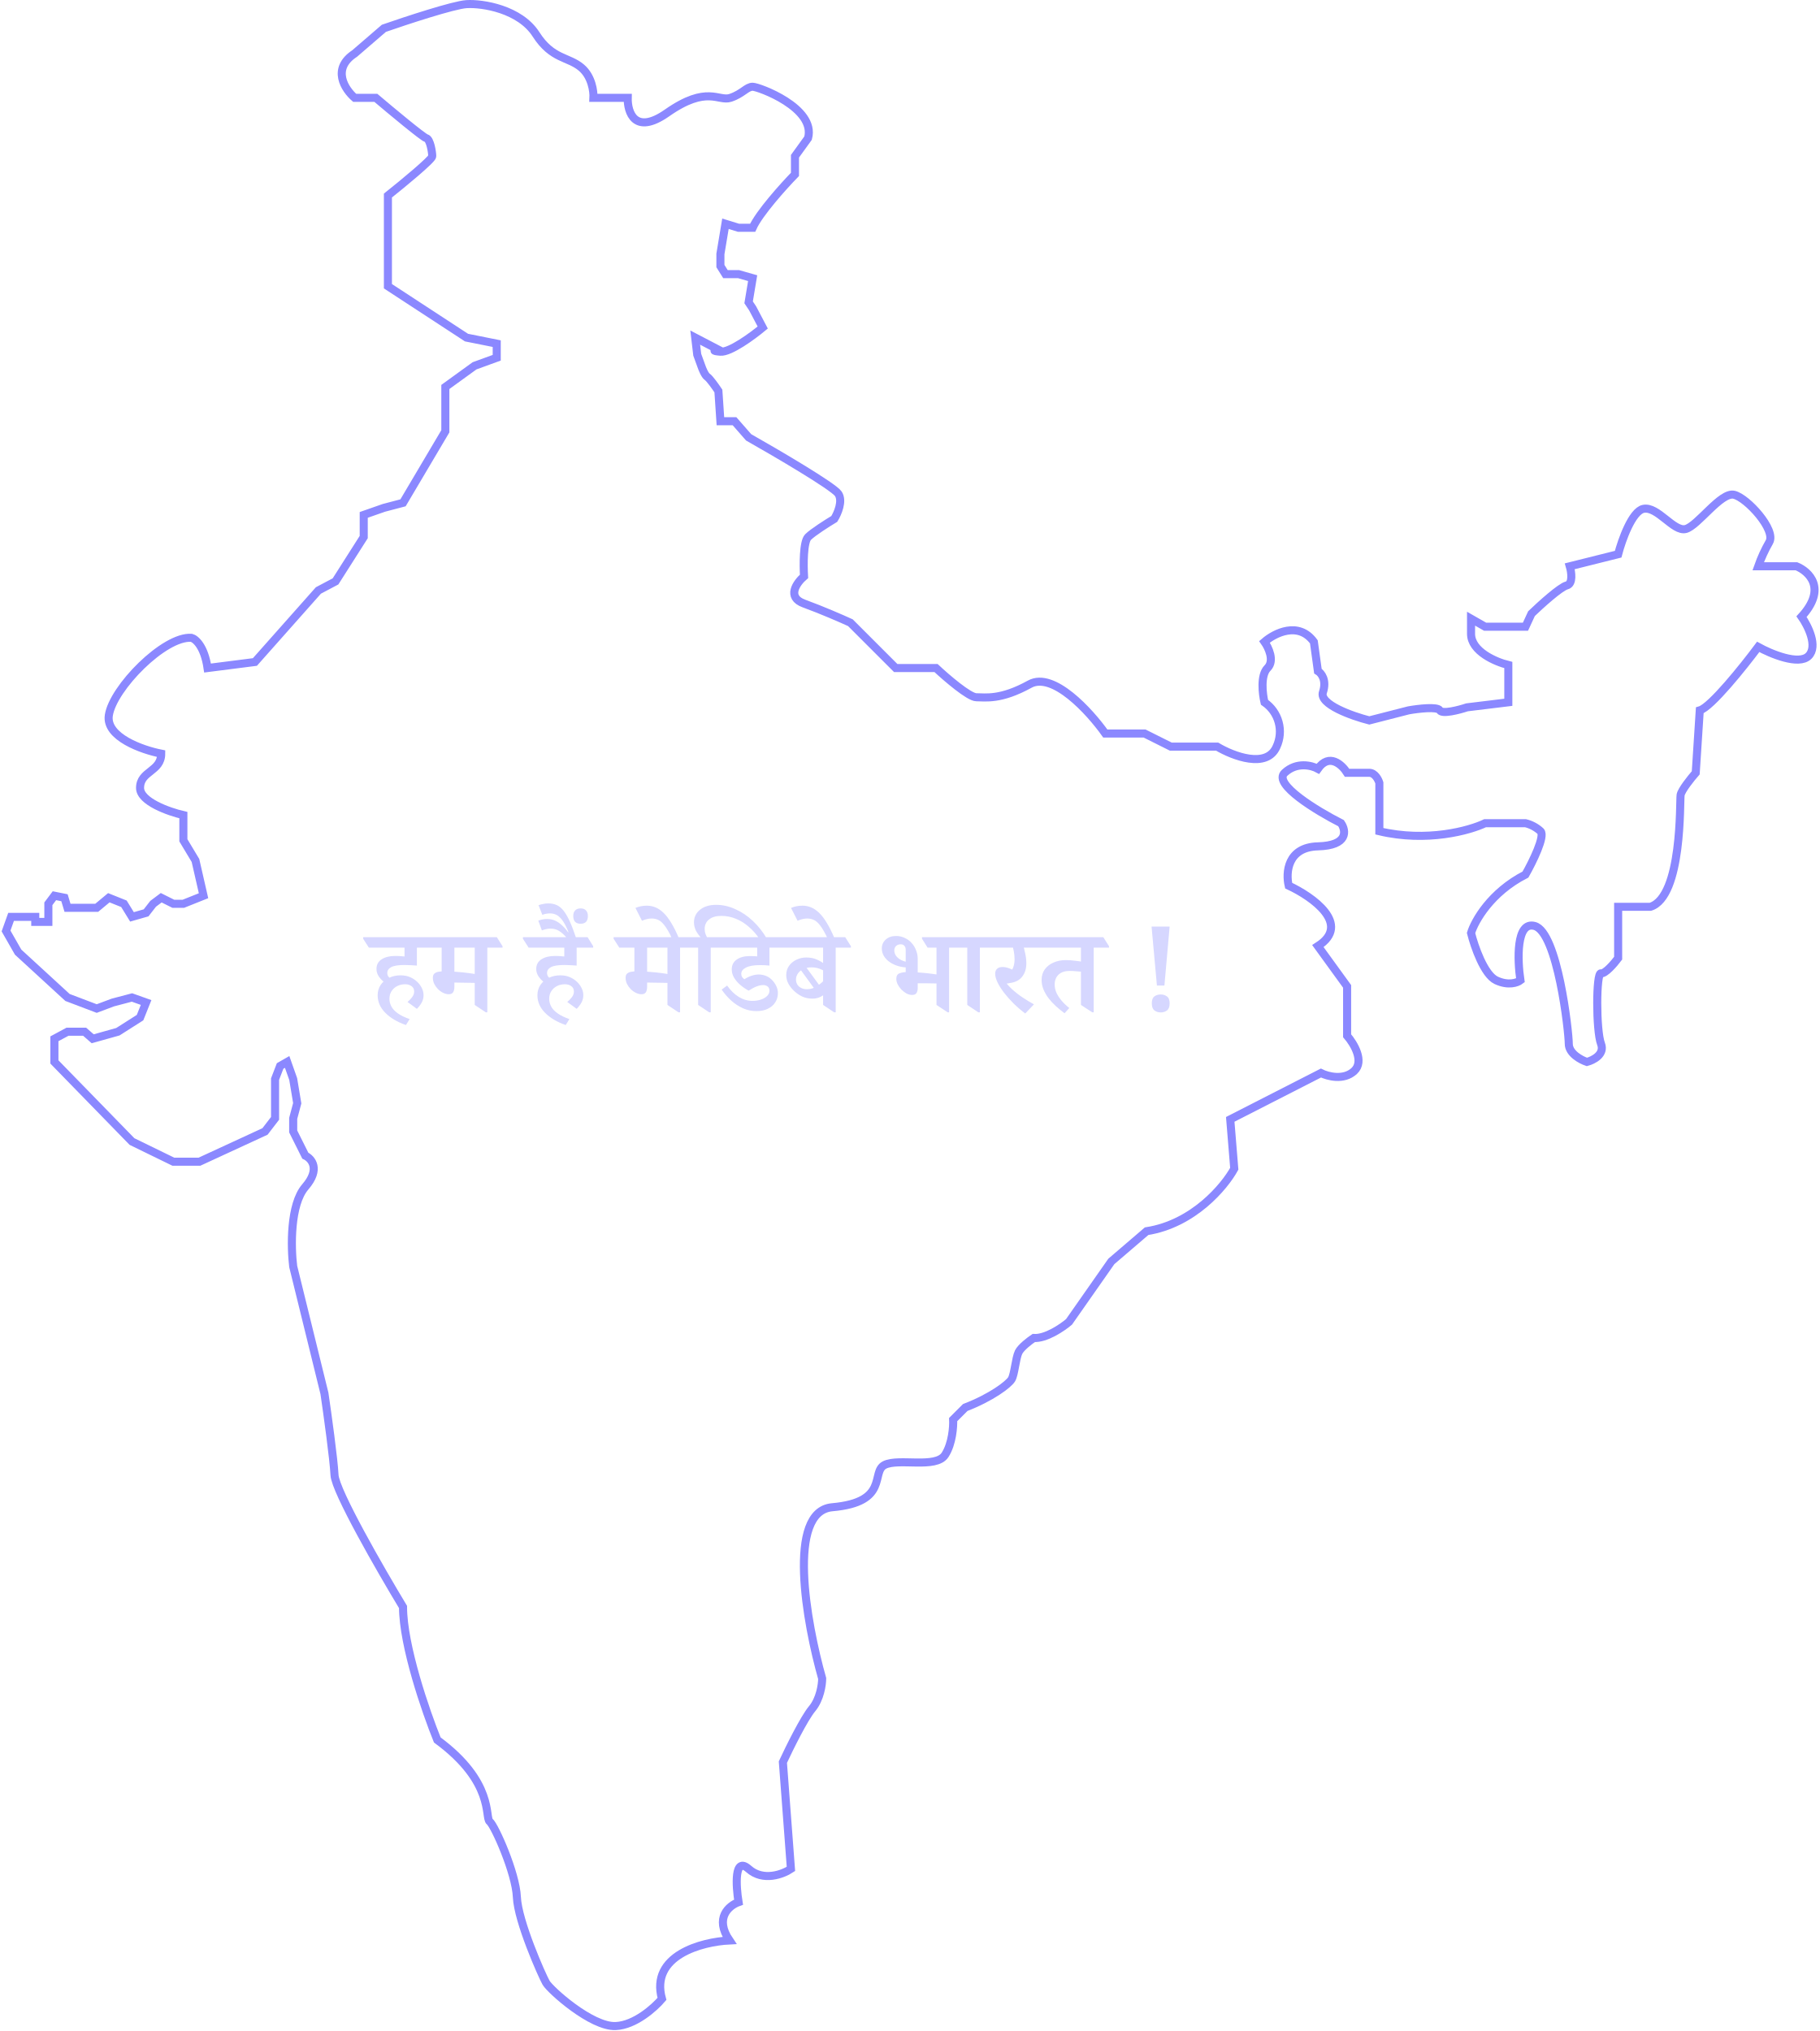
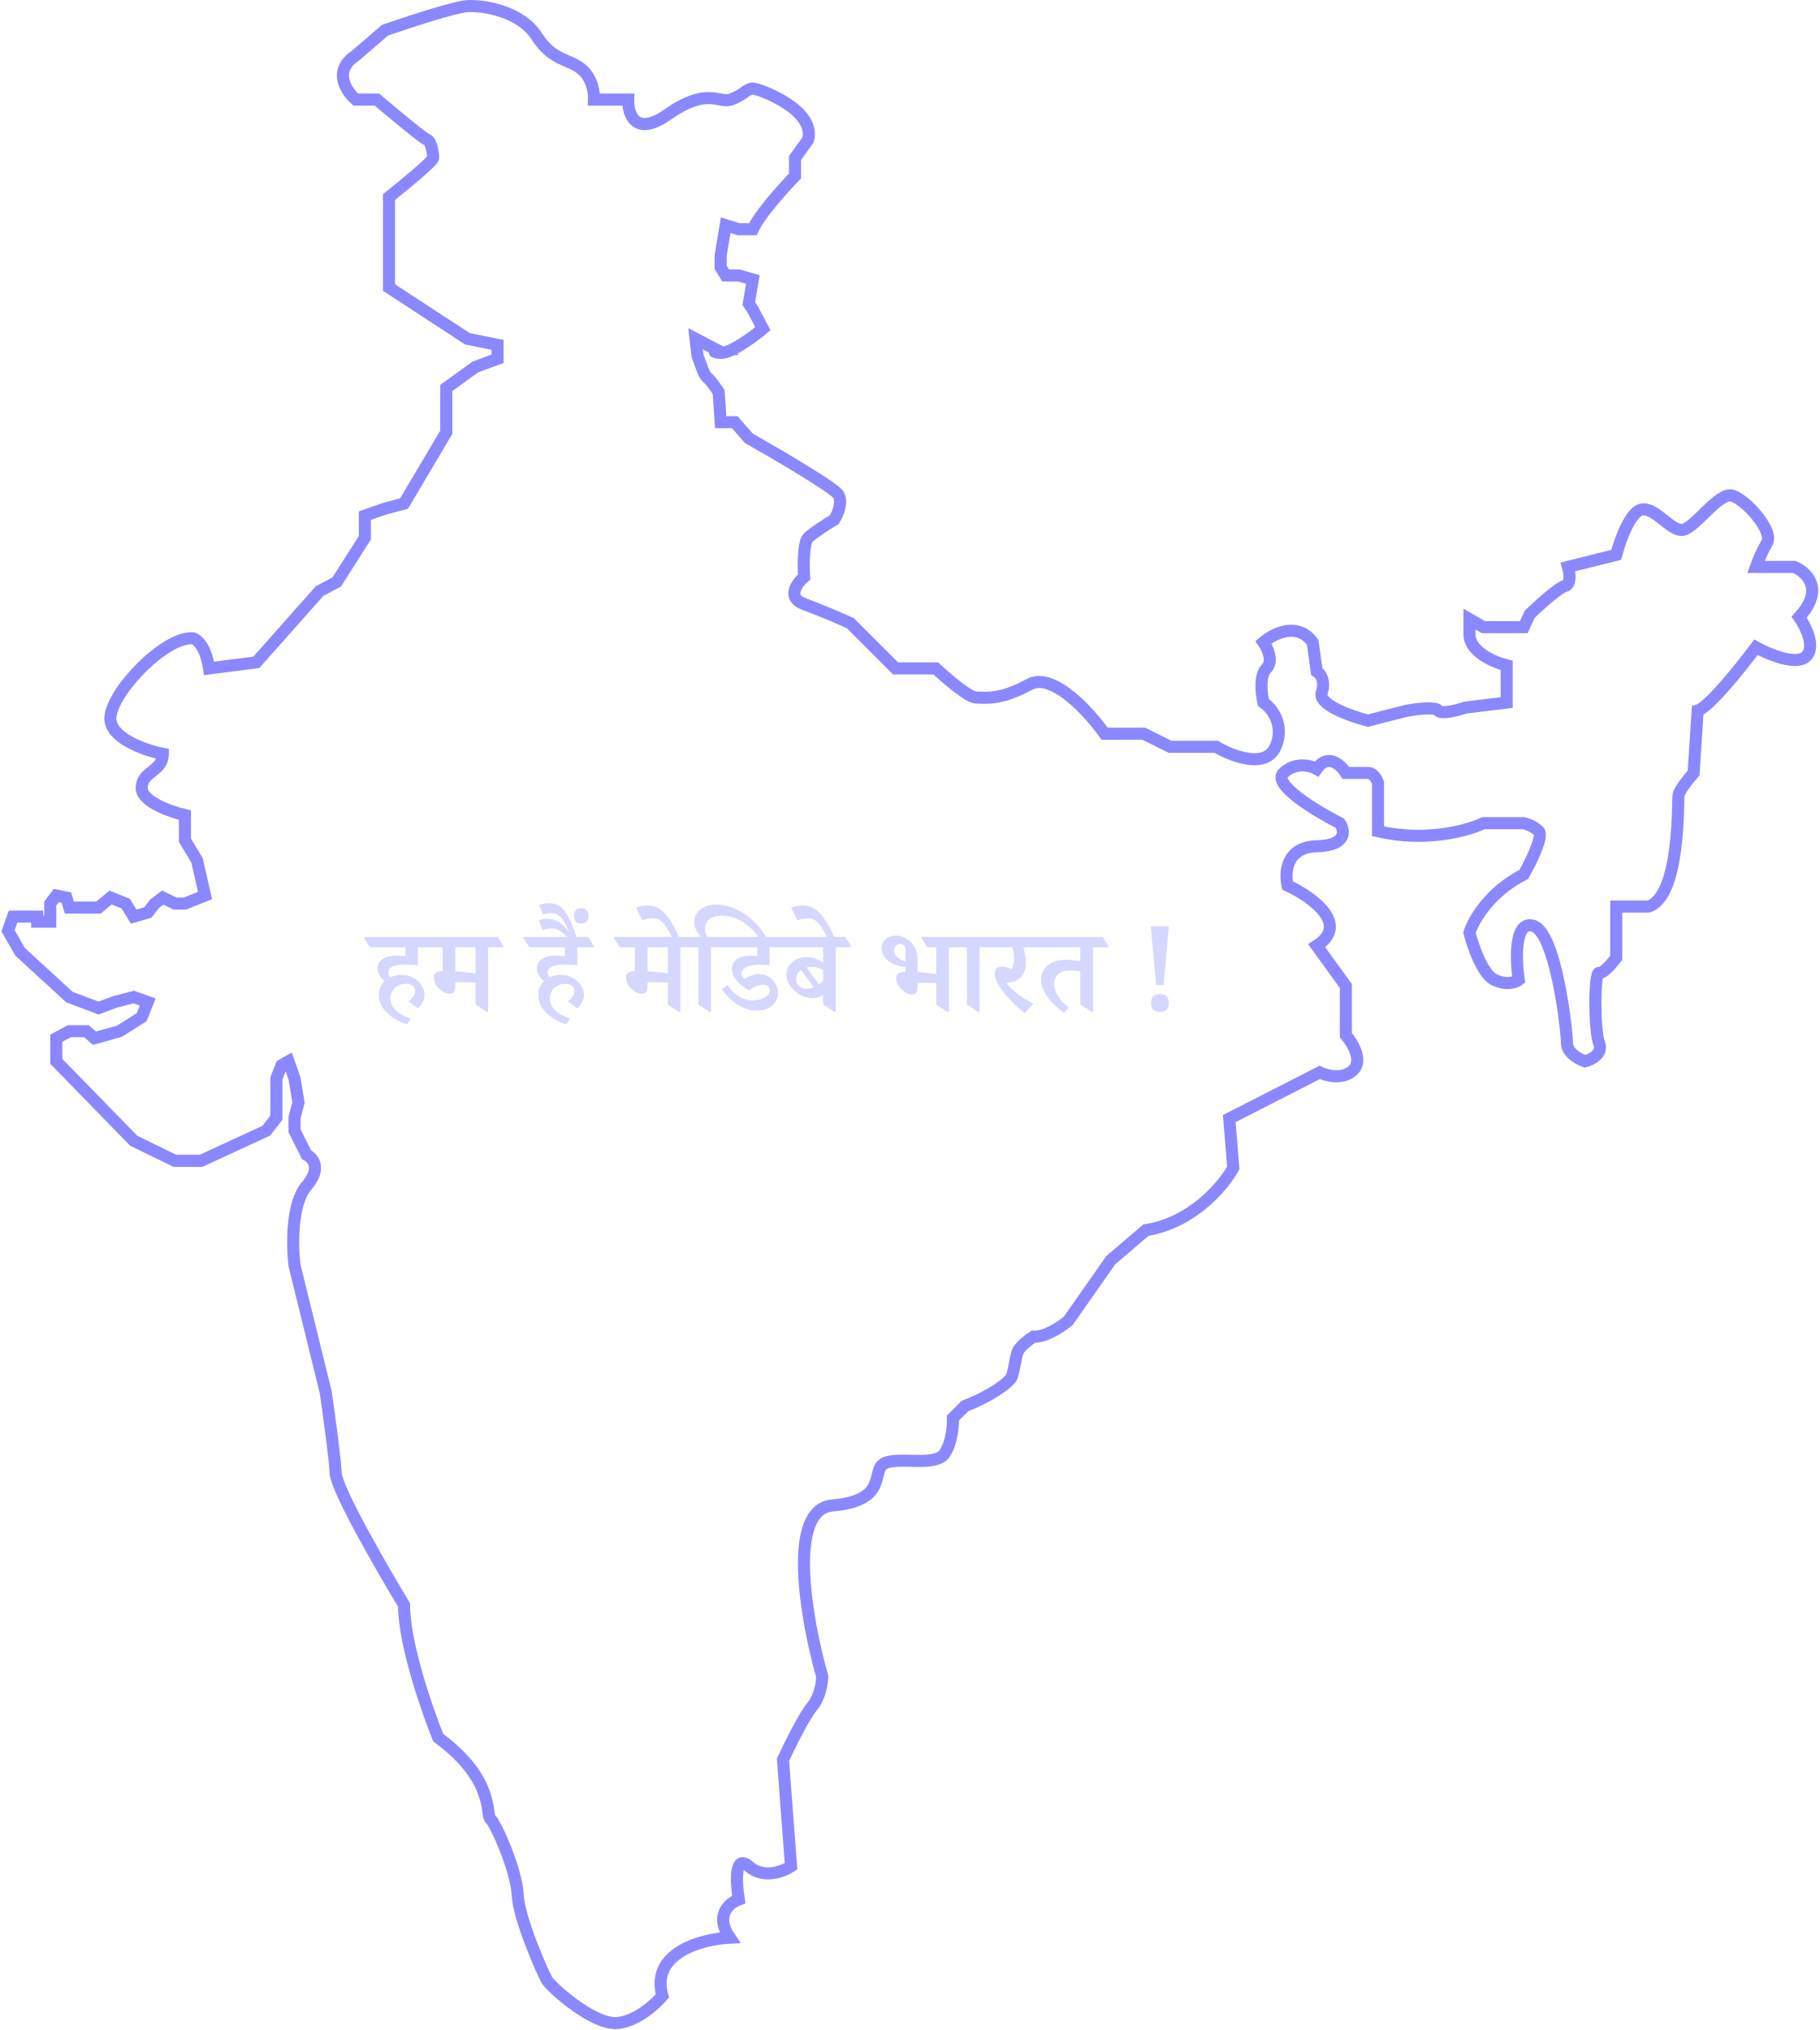
- <svg xmlns="http://www.w3.org/2000/svg" width="903" height="1008" viewBox="0 0 903 1008" fill="none">
-   <path d="M815.5 252.552C809.9 253.752 804.83 268.052 803 275.052L779 281.052C779.83 283.882 780.7 289.752 777.5 290.552C774.3 291.352 764.5 300.222 760 304.552L757 311.052H737L730 307.052V314.552C730 323.352 742.33 328.552 748.5 330.052V348.552L728 351.052C724 352.382 715.7 354.552 714.5 352.552C713.3 350.552 703.67 351.722 699 352.552L679.5 357.552C671 355.382 654.5 349.552 656.5 343.552C658.5 337.552 655.67 334.052 654 333.052L652 318.552C644.4 308.152 632.5 314.222 627.5 318.552C629.5 321.382 632.6 327.952 629 331.552C625.4 335.152 626.5 344.392 627.5 348.552C630.934 350.922 633.42 354.43 634.518 358.456C635.616 362.482 635.255 366.766 633.5 370.552C628.7 381.752 611.83 375.222 604 370.552H581L568 364.052H548.5C540.83 353.222 522.6 333.152 511 339.552C496.5 347.552 489 346.052 484.5 346.052C480.9 346.052 469.67 336.392 464.5 331.552H444.5L422 309.052C418 307.222 407.8 302.752 399 299.552C390.2 296.352 395.33 289.222 399 286.052C398.67 280.552 398.6 268.952 401 266.552C403.4 264.152 410.67 259.552 414 257.552C415.67 254.882 418.4 248.652 416 245.052C413.6 241.452 385.33 224.882 371.5 217.052L364.5 209.052H357.5L356.5 194.052C355.17 192.052 352.2 187.852 351 187.052C349.8 186.252 348.5 183.052 348 181.552L346 176.052L345 167.552L356.5 173.552C354.83 173.722 352.7 174.152 357.5 174.552C362.3 174.952 373.5 166.722 378.5 162.552L373.5 153.052L371.5 150.052L373.5 138.052L366.5 136.052H360L357.5 132.052V126.052L360 111.052L366.5 113.052H373.5C376.7 105.852 388.83 92.382 394.5 86.552V77.552L401 68.552C405 53.552 376.5 43.052 373.5 43.052C370.5 43.052 368.5 46.552 362.5 48.552C356.5 50.552 351 42.052 331 56.052C315 67.252 311.33 55.722 311.5 48.552H294.5C294.67 45.382 293.7 37.952 288.5 33.552C282 28.052 274 29.552 266 17.052C258 4.552 239.5 1.552 231.5 2.052C225.1 2.452 201.5 10.222 190.5 14.052L176 26.552C164.4 34.152 171.17 44.382 176 48.552H186.5C194.17 55.052 209.9 68.152 211.5 68.552C213.5 69.052 214.5 75.552 214.5 77.552C214.5 79.152 199.83 91.222 192.5 97.052V142.052L231.5 167.552L246.5 170.552V177.552L235.5 181.552L221 192.052V214.052L200 249.552L190.5 252.052L180.5 255.552V266.552L166.5 288.552L158 293.052L126.5 328.552L103 331.552C101.4 320.752 97 317.052 95 316.552C81.5 315.552 56 341.552 54 355.052C52.4 365.852 70.67 372.222 80 374.052C80 383.052 69.5 382.552 69.5 391.052C69.5 397.852 83.83 402.892 91 404.552V417.052L97 427.052L101 444.552L91 448.552H86L80 445.552L76 448.552L72.5 453.052L65.5 455.052L61.5 448.552L54 445.552L48 450.552H33.5L32 445.552L27 444.552L24 448.552V457.552H17.5V455.052H5.5L3 462.052L9 472.552L33.5 495.052L48 500.552L56 497.552L65.5 495.052L72.5 497.552L69.5 505.052L58.5 512.052L46 515.552L42 512.052H33.5L27 515.552V527.052L65.5 566.552L86 576.552H99L131.5 561.552L136.5 555.052V535.552L139 529.052L142.5 527.052L145.5 535.552L147.5 547.552L145.5 555.052V561.552L151.5 573.552C154.67 575.052 159.1 580.252 151.5 589.052C143.9 597.852 144.33 619.052 145.5 628.552L161 691.552C162.5 701.722 165.6 724.052 166 732.052C166.4 740.052 188.83 779.052 200 797.552C200 816.752 211.33 849.552 217 863.552C245.5 884.552 240.5 902.052 243 904.052C245.5 906.052 256 929.552 256.5 941.552C257 953.552 269 980.552 271 984.052C273 987.552 293.5 1006.05 305.5 1005.55C315.1 1005.15 324.83 996.392 328.5 992.052C322.5 970.452 348.33 963.722 362 963.052C354.4 951.852 361.83 945.722 366.5 944.052C365.17 935.892 364.3 921.152 371.5 927.552C378.7 933.952 388.5 930.222 392.5 927.552L388.5 874.552C391.67 867.722 399 852.852 403 848.052C407 843.252 408 836.052 408 833.052C400.17 805.552 390.2 750.052 413 748.052C441.5 745.552 432 730.552 439 727.052C446 723.552 464.5 729.052 469 722.052C472.6 716.452 473.17 708.052 473 704.552L479 698.552C492 693.552 500.5 687.052 502 684.552C503.5 682.052 504 674.052 505.5 671.052C506.7 668.652 511 665.392 513 664.052C519 664.452 527.17 658.892 530.5 656.052L551.5 626.052L569 611.052C592.2 607.452 607.67 588.892 612.5 580.052L610.5 555.552L655.5 532.552C658.83 534.222 666.8 536.352 672 531.552C677.2 526.752 671.83 517.892 668.5 514.052V489.552L654 469.552C670.8 458.752 651.33 445.052 639.5 439.552C638 433.222 638.8 420.452 654 420.052C669.2 419.652 668 412.222 665.5 408.552C653.67 402.552 631.5 389.152 637.5 383.552C643.5 377.952 651 379.892 654 381.552C659.6 373.552 666 379.552 668.5 383.552H679.5C682.3 383.552 684 386.892 684.5 388.552V412.552C708.1 418.152 729.33 412.222 737 408.552H757C759.796 409.234 762.376 410.609 764.5 412.552C766.9 414.952 760.5 427.892 757 434.052C739.8 442.852 731.83 457.052 730 463.052C731.67 469.722 736.5 483.752 742.5 486.552C748.5 489.352 753 487.722 754.5 486.552C753 476.552 752.3 457.152 761.5 459.552C773 462.552 778.5 512.052 778.5 518.052C778.5 522.852 784.5 526.052 787.5 527.052C790.67 526.222 796.5 523.252 794.5 518.052C792 511.552 792 482.552 794.5 483.052C796.5 483.452 801 478.222 803 475.552V450.052H819C835 445.052 833.5 397.552 834 394.552C834.4 392.152 839.17 386.222 841.5 383.552L843.5 352.552C849.1 350.952 865.17 330.892 872.5 321.052C878.83 324.552 892.7 330.352 897.5 325.552C902.3 320.752 897.17 310.552 894 306.052C906.8 292.052 897.67 283.552 891.5 281.052H872.5C873.966 276.893 875.807 272.877 878 269.052C881.5 263.052 867 247.052 860.5 245.552C854 244.052 842.5 261.052 836.5 262.552C830.5 264.052 822.5 251.052 815.5 252.552Z" stroke="#8B88FF" stroke-width="4" />
-   <path d="M201.453 508.726C197.126 507.231 193.704 505.206 191.187 502.649C188.67 500.092 187.411 497.182 187.411 493.917C187.411 492.029 187.903 490.338 188.886 488.843C189.909 487.348 191.266 486.188 192.957 485.362C194.688 484.497 196.615 484.064 198.739 484.064C200.548 484.064 202.122 484.359 203.459 484.949C204.836 485.539 206.016 486.306 206.999 487.25C207.943 488.115 208.71 489.138 209.3 490.318C209.89 491.459 210.185 492.658 210.185 493.917C210.185 495.215 209.89 496.415 209.3 497.516C208.71 498.617 207.904 499.679 206.881 500.702L202.22 497.28C203.046 496.611 203.793 495.844 204.462 494.979C205.17 494.074 205.524 493.111 205.524 492.088C205.524 490.947 205.091 490.062 204.226 489.433C203.361 488.804 202.299 488.489 201.04 488.489C199.624 488.489 198.326 488.784 197.146 489.374C195.966 489.964 195.022 490.81 194.314 491.911C193.606 492.973 193.252 494.251 193.252 495.746C193.252 497.044 193.586 498.322 194.255 499.581C194.924 500.8 195.986 501.921 197.441 502.944C198.936 504.006 200.883 504.95 203.282 505.776L201.453 508.726ZM191.364 488.017C190.066 487.073 188.984 486.011 188.119 484.831C187.254 483.612 186.821 482.314 186.821 480.937C186.821 478.813 187.686 477.2 189.417 476.099C191.148 474.998 193.37 474.447 196.084 474.447C197.185 474.447 198.188 474.486 199.093 474.565C199.998 474.604 200.922 474.683 201.866 474.801L200.745 475.804V468.606H206.881V479.226C206.134 479.147 205.209 479.088 204.108 479.049C203.007 478.97 201.905 478.931 200.804 478.931C197.697 478.931 195.474 479.285 194.137 479.993C192.839 480.701 192.19 481.665 192.19 482.884C192.19 483.513 192.347 484.084 192.662 484.595C193.016 485.067 193.468 485.48 194.019 485.834L191.364 488.017ZM183.045 470.317L180.213 465.892V465.125H212.309L215.082 469.609V470.317H183.045ZM222.714 493.445C221.77 493.445 220.826 493.209 219.882 492.737C218.938 492.265 218.072 491.636 217.286 490.849C216.538 490.062 215.929 489.197 215.457 488.253C215.024 487.27 214.808 486.286 214.808 485.303C214.808 484.359 215.044 483.671 215.516 483.238C216.027 482.766 216.715 482.451 217.581 482.294C218.485 482.137 219.528 482.058 220.708 482.058C222.674 482.058 224.7 482.156 226.785 482.353C228.869 482.51 230.797 482.707 232.567 482.943C234.337 483.179 235.694 483.395 236.638 483.592V487.84C235.969 487.801 235.045 487.781 233.865 487.781C232.685 487.742 231.426 487.722 230.089 487.722C228.751 487.683 227.512 487.663 226.372 487.663C226.096 487.663 225.801 487.663 225.487 487.663C225.172 487.663 224.916 487.663 224.72 487.663L225.487 486.66V489.728C225.487 490.908 225.27 491.832 224.838 492.501C224.405 493.13 223.697 493.445 222.714 493.445ZM219.174 484.3V468.311H225.487V484.3H219.174ZM241.063 502.413L235.576 498.755V468.252H241.83V502.413H241.063ZM211.681 470.317L208.849 465.892V465.125H246.55L249.382 469.609V470.317H211.681ZM280.734 508.726C276.407 507.231 272.985 505.206 270.468 502.649C267.951 500.092 266.692 497.182 266.692 493.917C266.692 492.029 267.184 490.338 268.167 488.843C269.19 487.348 270.547 486.188 272.238 485.362C273.969 484.497 275.896 484.064 278.02 484.064C279.829 484.064 281.403 484.359 282.74 484.949C284.117 485.539 285.297 486.306 286.28 487.25C287.224 488.115 287.991 489.138 288.581 490.318C289.171 491.459 289.466 492.658 289.466 493.917C289.466 495.215 289.171 496.415 288.581 497.516C287.991 498.617 287.185 499.679 286.162 500.702L281.501 497.28C282.327 496.611 283.074 495.844 283.743 494.979C284.451 494.074 284.805 493.111 284.805 492.088C284.805 490.947 284.372 490.062 283.507 489.433C282.642 488.804 281.58 488.489 280.321 488.489C278.905 488.489 277.607 488.784 276.427 489.374C275.247 489.964 274.303 490.81 273.595 491.911C272.887 492.973 272.533 494.251 272.533 495.746C272.533 497.044 272.867 498.322 273.536 499.581C274.205 500.8 275.267 501.921 276.722 502.944C278.217 504.006 280.164 504.95 282.563 505.776L280.734 508.726ZM270.645 488.017C269.347 487.073 268.265 486.011 267.4 484.831C266.535 483.612 266.102 482.314 266.102 480.937C266.102 478.813 266.967 477.2 268.698 476.099C270.429 474.998 272.651 474.447 275.365 474.447C276.466 474.447 277.469 474.486 278.374 474.565C279.279 474.604 280.203 474.683 281.147 474.801L280.026 475.804V468.606H286.162V479.226C285.415 479.147 284.49 479.088 283.389 479.049C282.288 478.97 281.186 478.931 280.085 478.931C276.978 478.931 274.755 479.285 273.418 479.993C272.12 480.701 271.471 481.665 271.471 482.884C271.471 483.513 271.628 484.084 271.943 484.595C272.297 485.067 272.749 485.48 273.3 485.834L270.645 488.017ZM262.326 470.317L259.494 465.892V465.125H291.59L294.363 469.609V470.317H262.326ZM281.467 465.715C280.129 464.102 278.831 462.903 277.573 462.116C276.314 461.29 274.859 460.877 273.207 460.877C272.499 460.877 271.791 460.956 271.083 461.113C270.335 461.27 269.608 461.487 268.9 461.762L267.13 456.924C267.759 456.688 268.428 456.491 269.136 456.334C269.844 456.177 270.63 456.098 271.496 456.098C272.951 456.098 274.288 456.373 275.508 456.924C276.688 457.475 277.809 458.242 278.871 459.225C279.933 460.169 280.936 461.31 281.88 462.647L282.116 462.588C281.25 460.464 280.385 458.733 279.52 457.396C278.615 456.019 277.651 454.997 276.629 454.328C275.567 453.659 274.347 453.325 272.971 453.325C272.302 453.325 271.653 453.384 271.024 453.502C270.394 453.62 269.765 453.797 269.136 454.033L267.248 449.254C267.877 449.018 268.605 448.821 269.431 448.664C270.257 448.467 271.122 448.369 272.027 448.369C273.6 448.369 275.016 448.644 276.275 449.195C277.494 449.746 278.635 450.69 279.697 452.027C280.719 453.325 281.742 455.095 282.765 457.337C283.787 459.579 284.849 462.372 285.951 465.715H281.467ZM288.134 458.458C285.695 458.458 284.476 457.18 284.476 454.623C284.476 453.404 284.79 452.479 285.42 451.85C286.049 451.181 286.954 450.847 288.134 450.847C289.314 450.847 290.199 451.181 290.789 451.85C291.418 452.479 291.733 453.404 291.733 454.623C291.733 457.18 290.533 458.458 288.134 458.458ZM318.358 493.445C317.414 493.445 316.47 493.209 315.526 492.737C314.582 492.265 313.717 491.636 312.93 490.849C312.183 490.062 311.573 489.197 311.101 488.253C310.668 487.27 310.452 486.286 310.452 485.303C310.452 484.359 310.688 483.671 311.16 483.238C311.671 482.766 312.36 482.451 313.225 482.294C314.13 482.137 315.172 482.058 316.352 482.058C318.319 482.058 320.344 482.156 322.429 482.353C324.514 482.51 326.441 482.707 328.211 482.943C329.981 483.179 331.338 483.395 332.282 483.592V487.84C331.613 487.801 330.689 487.781 329.509 487.781C328.329 487.742 327.07 487.722 325.733 487.722C324.396 487.683 323.157 487.663 322.016 487.663C321.741 487.663 321.446 487.663 321.131 487.663C320.816 487.663 320.561 487.663 320.364 487.663L321.131 486.66V489.728C321.131 490.908 320.915 491.832 320.482 492.501C320.049 493.13 319.341 493.445 318.358 493.445ZM314.818 484.3V468.311H321.131V484.3H314.818ZM336.707 502.413L331.22 498.755V468.252H337.474V502.413H336.707ZM307.325 470.317L304.493 465.892V465.125H342.194L345.026 469.609V470.317H307.325ZM333.454 465.715C332.785 464.26 332.136 463.001 331.507 461.939C330.877 460.838 330.248 459.894 329.619 459.107C328.714 457.927 327.77 457.101 326.787 456.629C325.803 456.118 324.643 455.862 323.306 455.862C322.598 455.862 321.831 455.96 321.005 456.157C320.139 456.354 319.333 456.629 318.586 456.983L315.341 450.611C316.167 450.257 317.052 449.982 317.996 449.785C318.9 449.588 319.903 449.49 321.005 449.49C322.539 449.49 323.994 449.785 325.371 450.375C326.708 450.926 328.026 451.83 329.324 453.089C330.582 454.308 331.841 455.96 333.1 458.045C334.358 460.09 335.637 462.647 336.935 465.715H333.454ZM376.948 466.069C375.336 463.67 373.526 461.624 371.52 459.933C369.554 458.202 367.43 456.885 365.148 455.98C362.867 455.036 360.468 454.564 357.95 454.564C355.354 454.564 353.329 455.154 351.873 456.334C350.418 457.475 349.69 459.068 349.69 461.113C349.69 461.939 349.828 462.745 350.103 463.532C350.379 464.279 350.733 464.987 351.165 465.656H348.156C347.094 464.594 346.19 463.394 345.442 462.057C344.734 460.68 344.38 459.264 344.38 457.809C344.38 455.252 345.364 453.168 347.33 451.555C349.336 449.903 352.031 449.077 355.413 449.077C358.599 449.077 361.746 449.785 364.853 451.201C368 452.578 370.93 454.544 373.644 457.101C376.358 459.658 378.699 462.647 380.665 466.069H376.948ZM351.932 502.413L346.445 498.755V468.488H352.699V502.413H351.932ZM341.607 470.317L338.775 465.833V465.125H357.419L360.251 469.668V470.317H341.607ZM375.403 501.823C373.043 501.823 370.801 501.351 368.677 500.407C366.593 499.463 364.646 498.185 362.836 496.572C361.066 494.959 359.493 493.15 358.116 491.144L360.83 489.138C362.482 491.498 364.39 493.366 366.553 494.743C368.756 496.08 371.018 496.749 373.338 496.749C374.912 496.749 376.328 496.533 377.586 496.1C378.884 495.667 379.907 495.077 380.654 494.33C381.441 493.543 381.834 492.658 381.834 491.675C381.834 490.77 381.539 490.082 380.949 489.61C380.359 489.138 379.612 488.902 378.707 488.902C377.763 488.902 376.701 489.118 375.521 489.551C374.381 489.984 373.043 490.692 371.509 491.675C370.015 490.849 368.618 489.885 367.32 488.784C366.062 487.683 365.039 486.483 364.252 485.185C363.505 483.887 363.131 482.53 363.131 481.114C363.131 479.029 363.938 477.417 365.55 476.276C367.163 475.096 369.366 474.506 372.158 474.506C372.984 474.506 373.81 474.526 374.636 474.565C375.462 474.604 376.387 474.703 377.409 474.86L375.757 475.863V468.429H381.834V479.226C381.087 479.147 380.32 479.088 379.533 479.049C378.786 479.01 378.019 478.99 377.232 478.99C374.086 478.99 371.726 479.403 370.152 480.229C368.618 481.016 367.851 482.058 367.851 483.356C367.851 483.946 367.989 484.457 368.264 484.89C368.579 485.323 368.953 485.696 369.385 486.011C370.605 485.224 371.824 484.634 373.043 484.241C374.263 483.848 375.423 483.651 376.524 483.651C377.822 483.651 379.081 483.907 380.3 484.418C381.52 484.929 382.601 485.736 383.545 486.837C384.332 487.742 384.942 488.705 385.374 489.728C385.807 490.711 386.023 491.773 386.023 492.914C386.023 494.605 385.591 496.12 384.725 497.457C383.899 498.794 382.68 499.856 381.067 500.643C379.494 501.43 377.606 501.823 375.403 501.823ZM356.818 470.317L353.986 465.892V465.125H388.737L391.51 469.609V470.317H356.818ZM403.149 495.628C401.34 495.628 399.688 495.294 398.193 494.625C396.738 493.956 395.42 493.071 394.24 491.97C393.021 490.869 392.038 489.649 391.29 488.312C390.543 486.935 390.169 485.48 390.169 483.946C390.169 482.215 390.622 480.701 391.526 479.403C392.431 478.105 393.65 477.082 395.184 476.335C396.718 475.588 398.351 475.214 400.081 475.214C402.166 475.214 403.956 475.568 405.45 476.276C406.984 476.945 408.282 477.731 409.344 478.636V482.117C408.322 481.448 407.279 480.957 406.217 480.642C405.195 480.288 403.995 480.111 402.618 480.111C401.124 480.111 399.786 480.386 398.606 480.937C397.466 481.488 396.581 482.235 395.951 483.179C395.322 484.084 395.007 485.067 395.007 486.129C395.007 487.034 395.224 487.86 395.656 488.607C396.089 489.315 396.718 489.885 397.544 490.318C398.37 490.751 399.354 490.967 400.494 490.967C402.186 490.967 403.798 490.475 405.332 489.492C406.866 488.509 408.44 487.171 410.052 485.48V492.619C409.305 493.445 408.341 494.153 407.161 494.743C405.981 495.333 404.644 495.628 403.149 495.628ZM404.978 491.852L396.305 479.934L398.842 478.4L407.515 490.259L404.978 491.852ZM413.946 502.413L408.459 498.755V468.252H414.713V502.413H413.946ZM388.104 470.317L385.272 465.892V465.125H419.433L422.265 469.609V470.317H388.104ZM410.661 465.715C409.992 464.26 409.343 463.001 408.714 461.939C408.085 460.838 407.455 459.894 406.826 459.107C405.921 457.927 404.977 457.101 403.994 456.629C403.011 456.118 401.85 455.862 400.513 455.862C399.805 455.862 399.038 455.96 398.212 456.157C397.347 456.354 396.54 456.629 395.793 456.983L392.548 450.611C393.374 450.257 394.259 449.982 395.203 449.785C396.108 449.588 397.111 449.49 398.212 449.49C399.746 449.49 401.201 449.785 402.578 450.375C403.915 450.926 405.233 451.83 406.531 453.089C407.79 454.308 409.048 455.96 410.307 458.045C411.566 460.09 412.844 462.647 414.142 465.715H410.661ZM449.454 484.536V471.379C449.454 470.553 449.238 469.904 448.805 469.432C448.412 468.921 447.802 468.665 446.976 468.665C446.032 468.665 445.265 468.94 444.675 469.491C444.085 470.042 443.79 470.789 443.79 471.733C443.79 472.638 444.066 473.503 444.616 474.329C445.206 475.155 446.052 475.863 447.153 476.453C448.255 477.004 449.553 477.397 451.047 477.633L452.05 480.17C451.814 480.17 451.578 480.17 451.342 480.17C451.146 480.17 450.929 480.17 450.693 480.17C449.081 480.17 447.488 479.954 445.914 479.521C444.38 479.088 442.984 478.459 441.725 477.633C440.467 476.807 439.464 475.804 438.716 474.624C437.969 473.444 437.595 472.146 437.595 470.73C437.595 468.96 438.244 467.485 439.542 466.305C440.84 465.125 442.551 464.535 444.675 464.535C446.209 464.535 447.625 464.85 448.923 465.479C450.261 466.069 451.401 466.895 452.345 467.957C453.329 469.019 454.076 470.238 454.587 471.615C455.138 472.992 455.413 474.388 455.413 475.804V484.536H449.454ZM452.64 493.799C451.736 493.799 450.811 493.563 449.867 493.091C448.963 492.58 448.117 491.931 447.33 491.144C446.583 490.357 445.973 489.512 445.501 488.607C445.029 487.663 444.793 486.739 444.793 485.834C444.793 484.379 445.324 483.454 446.386 483.061C447.488 482.628 448.923 482.412 450.693 482.412C452.581 482.412 454.568 482.51 456.652 482.707C458.737 482.864 460.664 483.061 462.434 483.297C464.244 483.533 465.601 483.749 466.505 483.946V488.135C465.719 488.096 464.755 488.076 463.614 488.076C462.513 488.037 461.333 488.017 460.074 488.017C458.816 488.017 457.557 488.017 456.298 488.017C456.062 488.017 455.787 488.017 455.472 488.017C455.158 488.017 454.882 488.017 454.646 488.017L455.413 487.191V490.318C455.413 491.419 455.197 492.285 454.764 492.914C454.332 493.504 453.624 493.799 452.64 493.799ZM470.281 502.413L464.735 498.755V468.252H470.989V502.413H470.281ZM460.31 470.317L457.537 465.892V465.125H475.768L478.6 469.609V470.317H460.31ZM485.489 502.413L480.002 498.755V468.252H486.256V502.413H485.489ZM475.164 470.317L472.332 465.892V465.125H490.976L493.808 469.609V470.317H475.164ZM508.783 503.003C506.738 501.469 504.81 499.817 503.001 498.047C501.231 496.277 499.658 494.507 498.281 492.737C496.904 490.928 495.823 489.217 495.036 487.604C494.249 485.952 493.856 484.516 493.856 483.297C493.856 482.196 494.171 481.37 494.8 480.819C495.429 480.229 496.334 479.934 497.514 479.934C498.497 479.934 499.54 480.131 500.641 480.524C501.782 480.917 502.903 481.507 504.004 482.294L501.585 482.117C502.254 481.409 502.726 480.544 503.001 479.521C503.316 478.459 503.473 477.299 503.473 476.04C503.473 474.821 503.355 473.562 503.119 472.264C502.922 470.966 502.588 469.747 502.116 468.606H507.544C508.055 470.14 508.468 471.713 508.783 473.326C509.137 474.939 509.314 476.551 509.314 478.164C509.314 480.76 508.645 482.923 507.308 484.654C506.01 486.385 504.043 487.447 501.408 487.84C500.975 487.919 500.562 487.997 500.169 488.076C499.776 488.115 499.382 488.155 498.989 488.194L498.104 486.188C499.205 487.84 500.582 489.433 502.234 490.967C503.886 492.462 505.656 493.838 507.544 495.097C509.432 496.356 511.281 497.477 513.09 498.46L508.783 503.003ZM490.375 470.317L487.543 465.892V465.125H514.506L517.338 469.609V470.317H490.375ZM528.277 502.885C526.783 501.784 525.347 500.604 523.97 499.345C522.594 498.086 521.374 496.769 520.312 495.392C519.29 494.015 518.464 492.58 517.834 491.085C517.205 489.59 516.89 488.017 516.89 486.365C516.89 484.359 517.402 482.628 518.424 481.173C519.486 479.678 520.922 478.538 522.731 477.751C524.541 476.925 526.606 476.512 528.926 476.512C530.382 476.512 531.837 476.61 533.292 476.807C534.787 476.964 536.065 477.141 537.127 477.338V482.294C536.262 482.215 535.279 482.137 534.177 482.058C533.115 481.94 531.994 481.881 530.814 481.881C528.454 481.881 526.625 482.491 525.327 483.71C524.029 484.929 523.38 486.562 523.38 488.607C523.38 490.023 523.675 491.4 524.265 492.737C524.895 494.074 525.74 495.372 526.802 496.631C527.864 497.89 529.143 499.109 530.637 500.289L528.277 502.885ZM542.024 502.413L536.419 498.755V468.252H542.732V502.413H542.024ZM513.94 470.317L511.108 465.892V465.125H547.511L550.343 469.609V470.317H513.94ZM574.117 489.138L571.462 459.874H580.43L577.834 489.138H574.117ZM576.005 502.472C574.785 502.472 573.743 502.138 572.878 501.469C572.012 500.8 571.58 499.64 571.58 497.988C571.58 496.297 572.012 495.136 572.878 494.507C573.743 493.878 574.785 493.563 576.005 493.563C577.185 493.563 578.207 493.878 579.073 494.507C579.977 495.136 580.43 496.297 580.43 497.988C580.43 499.679 579.977 500.859 579.073 501.528C578.207 502.157 577.185 502.472 576.005 502.472Z" fill="#D6D7FF" />
+ <svg xmlns="http://www.w3.org/2000/svg" width="905" height="1010" viewBox="0 0 905 1010" fill="none">
+   <path d="M816.5 253.552C810.9 254.752 805.83 269.052 804 276.052L780 282.052C780.83 284.882 781.7 290.752 778.5 291.552C775.3 292.352 765.5 301.222 761 305.552L758 312.052H738L731 308.052V315.552C731 324.352 743.33 329.552 749.5 331.052V349.552L729 352.052C725 353.382 716.7 355.552 715.5 353.552C714.3 351.552 704.67 352.722 700 353.552L680.5 358.552C672 356.382 655.5 350.552 657.5 344.552C659.5 338.552 656.67 335.052 655 334.052L653 319.552C645.4 309.152 633.5 315.222 628.5 319.552C630.5 322.382 633.6 328.952 630 332.552C626.4 336.152 627.5 345.392 628.5 349.552C631.934 351.922 634.42 355.43 635.518 359.456C636.616 363.482 636.255 367.766 634.5 371.552C629.7 382.752 612.83 376.222 605 371.552H582L569 365.052H549.5C541.83 354.222 523.6 334.152 512 340.552C497.5 348.552 490 347.052 485.5 347.052C481.9 347.052 470.67 337.392 465.5 332.552H445.5L423 310.052C419 308.222 408.8 303.752 400 300.552C391.2 297.352 396.33 290.222 400 287.052C399.67 281.552 399.6 269.952 402 267.552C404.4 265.152 411.67 260.552 415 258.552C416.67 255.882 419.4 249.652 417 246.052C414.6 242.452 386.33 225.882 372.5 218.052L365.5 210.052H358.5L357.5 195.052C356.17 193.052 353.2 188.852 352 188.052C350.8 187.252 349.5 184.052 349 182.552L347 177.052L346 168.552L357.5 174.552C355.83 174.722 353.7 175.152 358.5 175.552C363.3 175.952 374.5 167.722 379.5 163.552L374.5 154.052L372.5 151.052L374.5 139.052L367.5 137.052H361L358.5 133.052V127.052L361 112.052L367.5 114.052H374.5C377.7 106.852 389.83 93.382 395.5 87.552V78.552L402 69.552C406 54.552 377.5 44.052 374.5 44.052C371.5 44.052 369.5 47.552 363.5 49.552C357.5 51.552 352 43.052 332 57.052C316 68.252 312.33 56.722 312.5 49.552H295.5C295.67 46.382 294.7 38.952 289.5 34.552C283 29.052 275 30.552 267 18.052C259 5.552 240.5 2.552 232.5 3.052C226.1 3.452 202.5 11.222 191.5 15.052L177 27.552C165.4 35.152 172.17 45.382 177 49.552H187.5C195.17 56.052 210.9 69.152 212.5 69.552C214.5 70.052 215.5 76.552 215.5 78.552C215.5 80.152 200.83 92.222 193.5 98.052V143.052L232.5 168.552L247.5 171.552V178.552L236.5 182.552L222 193.052V215.052L201 250.552L191.5 253.052L181.5 256.552V267.552L167.5 289.552L159 294.052L127.5 329.552L104 332.552C102.4 321.752 98 318.052 96 317.552C82.5 316.552 57 342.552 55 356.052C53.4 366.852 71.67 373.222 81 375.052C81 384.052 70.5 383.552 70.5 392.052C70.5 398.852 84.83 403.892 92 405.552V418.052L98 428.052L102 445.552L92 449.552H87L81 446.552L77 449.552L73.5 454.052L66.5 456.052L62.5 449.552L55 446.552L49 451.552H34.5L33 446.552L28 445.552L25 449.552V458.552H18.5V456.052H6.5L4 463.052L10 473.552L34.5 496.052L49 501.552L57 498.552L66.5 496.052L73.5 498.552L70.5 506.052L59.5 513.052L47 516.552L43 513.052H34.5L28 516.552V528.052L66.5 567.552L87 577.552H100L132.5 562.552L137.5 556.052V536.552L140 530.052L143.5 528.052L146.5 536.552L148.5 548.552L146.5 556.052V562.552L152.5 574.552C155.67 576.052 160.1 581.252 152.5 590.052C144.9 598.852 145.33 620.052 146.5 629.552L162 692.552C163.5 702.722 166.6 725.052 167 733.052C167.4 741.052 189.83 780.052 201 798.552C201 817.752 212.33 850.552 218 864.552C246.5 885.552 241.5 903.052 244 905.052C246.5 907.052 257 930.552 257.5 942.552C258 954.552 270 981.552 272 985.052C274 988.552 294.5 1007.05 306.5 1006.55C316.1 1006.15 325.83 997.392 329.5 993.052C323.5 971.452 349.33 964.722 363 964.052C355.4 952.852 362.83 946.722 367.5 945.052C366.17 936.892 365.3 922.152 372.5 928.552C379.7 934.952 389.5 931.222 393.5 928.552L389.5 875.552C392.67 868.722 400 853.852 404 849.052C408 844.252 409 837.052 409 834.052C401.17 806.552 391.2 751.052 414 749.052C442.5 746.552 433 731.552 440 728.052C447 724.552 465.5 730.052 470 723.052C473.6 717.452 474.17 709.052 474 705.552L480 699.552C493 694.552 501.5 688.052 503 685.552C504.5 683.052 505 675.052 506.5 672.052C507.7 669.652 512 666.392 514 665.052C520 665.452 528.17 659.892 531.5 657.052L552.5 627.052L570 612.052C593.2 608.452 608.67 589.892 613.5 581.052L611.5 556.552L656.5 533.552C659.83 535.222 667.8 537.352 673 532.552C678.2 527.752 672.83 518.892 669.5 515.052V490.552L655 470.552C671.8 459.752 652.33 446.052 640.5 440.552C639 434.222 639.8 421.452 655 421.052C670.2 420.652 669 413.222 666.5 409.552C654.67 403.552 632.5 390.152 638.5 384.552C644.5 378.952 652 380.892 655 382.552C660.6 374.552 667 380.552 669.5 384.552H680.5C683.3 384.552 685 387.892 685.5 389.552V413.552C709.1 419.152 730.33 413.222 738 409.552H758C760.796 410.234 763.376 411.609 765.5 413.552C767.9 415.952 761.5 428.892 758 435.052C740.8 443.852 732.83 458.052 731 464.052C732.67 470.722 737.5 484.752 743.5 487.552C749.5 490.352 754 488.722 755.5 487.552C754 477.552 753.3 458.152 762.5 460.552C774 463.552 779.5 513.052 779.5 519.052C779.5 523.852 785.5 527.052 788.5 528.052C791.67 527.222 797.5 524.252 795.5 519.052C793 512.552 793 483.552 795.5 484.052C797.5 484.452 802 479.222 804 476.552V451.052H820C836 446.052 834.5 398.552 835 395.552C835.4 393.152 840.17 387.222 842.5 384.552L844.5 353.552C850.1 351.952 866.17 331.892 873.5 322.052C879.83 325.552 893.7 331.352 898.5 326.552C903.3 321.752 898.17 311.552 895 307.052C907.8 293.052 898.67 284.552 892.5 282.052H873.5C874.966 277.893 876.807 273.877 879 270.052C882.5 264.052 868 248.052 861.5 246.552C855 245.052 843.5 262.052 837.5 263.552C831.5 265.052 823.5 252.052 816.5 253.552Z" stroke="#8B88FF" stroke-width="6" />
+   <path d="M202.453 509.726C198.126 508.231 194.704 506.206 192.187 503.649C189.67 501.092 188.411 498.182 188.411 494.917C188.411 493.029 188.903 491.338 189.886 489.843C190.909 488.348 192.266 487.188 193.957 486.362C195.688 485.497 197.615 485.064 199.739 485.064C201.548 485.064 203.122 485.359 204.459 485.949C205.836 486.539 207.016 487.306 207.999 488.25C208.943 489.115 209.71 490.138 210.3 491.318C210.89 492.459 211.185 493.658 211.185 494.917C211.185 496.215 210.89 497.415 210.3 498.516C209.71 499.617 208.904 500.679 207.881 501.702L203.22 498.28C204.046 497.611 204.793 496.844 205.462 495.979C206.17 495.074 206.524 494.111 206.524 493.088C206.524 491.947 206.091 491.062 205.226 490.433C204.361 489.804 203.299 489.489 202.04 489.489C200.624 489.489 199.326 489.784 198.146 490.374C196.966 490.964 196.022 491.81 195.314 492.911C194.606 493.973 194.252 495.251 194.252 496.746C194.252 498.044 194.586 499.322 195.255 500.581C195.924 501.8 196.986 502.921 198.441 503.944C199.936 505.006 201.883 505.95 204.282 506.776L202.453 509.726ZM192.364 489.017C191.066 488.073 189.984 487.011 189.119 485.831C188.254 484.612 187.821 483.314 187.821 481.937C187.821 479.813 188.686 478.2 190.417 477.099C192.148 475.998 194.37 475.447 197.084 475.447C198.185 475.447 199.188 475.486 200.093 475.565C200.998 475.604 201.922 475.683 202.866 475.801L201.745 476.804V469.606H207.881V480.226C207.134 480.147 206.209 480.088 205.108 480.049C204.007 479.97 202.905 479.931 201.804 479.931C198.697 479.931 196.474 480.285 195.137 480.993C193.839 481.701 193.19 482.665 193.19 483.884C193.19 484.513 193.347 485.084 193.662 485.595C194.016 486.067 194.468 486.48 195.019 486.834L192.364 489.017ZM184.045 471.317L181.213 466.892V466.125H213.309L216.082 470.609V471.317H184.045ZM223.714 494.445C222.77 494.445 221.826 494.209 220.882 493.737C219.938 493.265 219.072 492.636 218.286 491.849C217.538 491.062 216.929 490.197 216.457 489.253C216.024 488.27 215.808 487.286 215.808 486.303C215.808 485.359 216.044 484.671 216.516 484.238C217.027 483.766 217.715 483.451 218.581 483.294C219.485 483.137 220.528 483.058 221.708 483.058C223.674 483.058 225.7 483.156 227.785 483.353C229.869 483.51 231.797 483.707 233.567 483.943C235.337 484.179 236.694 484.395 237.638 484.592V488.84C236.969 488.801 236.045 488.781 234.865 488.781C233.685 488.742 232.426 488.722 231.089 488.722C229.751 488.683 228.512 488.663 227.372 488.663C227.096 488.663 226.801 488.663 226.487 488.663C226.172 488.663 225.916 488.663 225.72 488.663L226.487 487.66V490.728C226.487 491.908 226.27 492.832 225.838 493.501C225.405 494.13 224.697 494.445 223.714 494.445ZM220.174 485.3V469.311H226.487V485.3H220.174ZM242.063 503.413L236.576 499.755V469.252H242.83V503.413H242.063ZM212.681 471.317L209.849 466.892V466.125H247.55L250.382 470.609V471.317H212.681ZM281.734 509.726C277.407 508.231 273.985 506.206 271.468 503.649C268.951 501.092 267.692 498.182 267.692 494.917C267.692 493.029 268.184 491.338 269.167 489.843C270.19 488.348 271.547 487.188 273.238 486.362C274.969 485.497 276.896 485.064 279.02 485.064C280.829 485.064 282.403 485.359 283.74 485.949C285.117 486.539 286.297 487.306 287.28 488.25C288.224 489.115 288.991 490.138 289.581 491.318C290.171 492.459 290.466 493.658 290.466 494.917C290.466 496.215 290.171 497.415 289.581 498.516C288.991 499.617 288.185 500.679 287.162 501.702L282.501 498.28C283.327 497.611 284.074 496.844 284.743 495.979C285.451 495.074 285.805 494.111 285.805 493.088C285.805 491.947 285.372 491.062 284.507 490.433C283.642 489.804 282.58 489.489 281.321 489.489C279.905 489.489 278.607 489.784 277.427 490.374C276.247 490.964 275.303 491.81 274.595 492.911C273.887 493.973 273.533 495.251 273.533 496.746C273.533 498.044 273.867 499.322 274.536 500.581C275.205 501.8 276.267 502.921 277.722 503.944C279.217 505.006 281.164 505.95 283.563 506.776L281.734 509.726ZM271.645 489.017C270.347 488.073 269.265 487.011 268.4 485.831C267.535 484.612 267.102 483.314 267.102 481.937C267.102 479.813 267.967 478.2 269.698 477.099C271.429 475.998 273.651 475.447 276.365 475.447C277.466 475.447 278.469 475.486 279.374 475.565C280.279 475.604 281.203 475.683 282.147 475.801L281.026 476.804V469.606H287.162V480.226C286.415 480.147 285.49 480.088 284.389 480.049C283.288 479.97 282.186 479.931 281.085 479.931C277.978 479.931 275.755 480.285 274.418 480.993C273.12 481.701 272.471 482.665 272.471 483.884C272.471 484.513 272.628 485.084 272.943 485.595C273.297 486.067 273.749 486.48 274.3 486.834L271.645 489.017ZM263.326 471.317L260.494 466.892V466.125H292.59L295.363 470.609V471.317H263.326ZM282.467 466.715C281.129 465.102 279.831 463.903 278.573 463.116C277.314 462.29 275.859 461.877 274.207 461.877C273.499 461.877 272.791 461.956 272.083 462.113C271.335 462.27 270.608 462.487 269.9 462.762L268.13 457.924C268.759 457.688 269.428 457.491 270.136 457.334C270.844 457.177 271.63 457.098 272.496 457.098C273.951 457.098 275.288 457.373 276.508 457.924C277.688 458.475 278.809 459.242 279.871 460.225C280.933 461.169 281.936 462.31 282.88 463.647L283.116 463.588C282.25 461.464 281.385 459.733 280.52 458.396C279.615 457.019 278.651 455.997 277.629 455.328C276.567 454.659 275.347 454.325 273.971 454.325C273.302 454.325 272.653 454.384 272.024 454.502C271.394 454.62 270.765 454.797 270.136 455.033L268.248 450.254C268.877 450.018 269.605 449.821 270.431 449.664C271.257 449.467 272.122 449.369 273.027 449.369C274.6 449.369 276.016 449.644 277.275 450.195C278.494 450.746 279.635 451.69 280.697 453.027C281.719 454.325 282.742 456.095 283.765 458.337C284.787 460.579 285.849 463.372 286.951 466.715H282.467ZM289.134 459.458C286.695 459.458 285.476 458.18 285.476 455.623C285.476 454.404 285.79 453.479 286.42 452.85C287.049 452.181 287.954 451.847 289.134 451.847C290.314 451.847 291.199 452.181 291.789 452.85C292.418 453.479 292.733 454.404 292.733 455.623C292.733 458.18 291.533 459.458 289.134 459.458ZM319.358 494.445C318.414 494.445 317.47 494.209 316.526 493.737C315.582 493.265 314.717 492.636 313.93 491.849C313.183 491.062 312.573 490.197 312.101 489.253C311.668 488.27 311.452 487.286 311.452 486.303C311.452 485.359 311.688 484.671 312.16 484.238C312.671 483.766 313.36 483.451 314.225 483.294C315.13 483.137 316.172 483.058 317.352 483.058C319.319 483.058 321.344 483.156 323.429 483.353C325.514 483.51 327.441 483.707 329.211 483.943C330.981 484.179 332.338 484.395 333.282 484.592V488.84C332.613 488.801 331.689 488.781 330.509 488.781C329.329 488.742 328.07 488.722 326.733 488.722C325.396 488.683 324.157 488.663 323.016 488.663C322.741 488.663 322.446 488.663 322.131 488.663C321.816 488.663 321.561 488.663 321.364 488.663L322.131 487.66V490.728C322.131 491.908 321.915 492.832 321.482 493.501C321.049 494.13 320.341 494.445 319.358 494.445ZM315.818 485.3V469.311H322.131V485.3H315.818ZM337.707 503.413L332.22 499.755V469.252H338.474V503.413H337.707ZM308.325 471.317L305.493 466.892V466.125H343.194L346.026 470.609V471.317H308.325ZM334.454 466.715C333.785 465.26 333.136 464.001 332.507 462.939C331.877 461.838 331.248 460.894 330.619 460.107C329.714 458.927 328.77 458.101 327.787 457.629C326.803 457.118 325.643 456.862 324.306 456.862C323.598 456.862 322.831 456.96 322.005 457.157C321.139 457.354 320.333 457.629 319.586 457.983L316.341 451.611C317.167 451.257 318.052 450.982 318.996 450.785C319.9 450.588 320.903 450.49 322.005 450.49C323.539 450.49 324.994 450.785 326.371 451.375C327.708 451.926 329.026 452.83 330.324 454.089C331.582 455.308 332.841 456.96 334.1 459.045C335.358 461.09 336.637 463.647 337.935 466.715H334.454ZM377.948 467.069C376.336 464.67 374.526 462.624 372.52 460.933C370.554 459.202 368.43 457.885 366.148 456.98C363.867 456.036 361.468 455.564 358.95 455.564C356.354 455.564 354.329 456.154 352.873 457.334C351.418 458.475 350.69 460.068 350.69 462.113C350.69 462.939 350.828 463.745 351.103 464.532C351.379 465.279 351.733 465.987 352.165 466.656H349.156C348.094 465.594 347.19 464.394 346.442 463.057C345.734 461.68 345.38 460.264 345.38 458.809C345.38 456.252 346.364 454.168 348.33 452.555C350.336 450.903 353.031 450.077 356.413 450.077C359.599 450.077 362.746 450.785 365.853 452.201C369 453.578 371.93 455.544 374.644 458.101C377.358 460.658 379.699 463.647 381.665 467.069H377.948ZM352.932 503.413L347.445 499.755V469.488H353.699V503.413H352.932ZM342.607 471.317L339.775 466.833V466.125H358.419L361.251 470.668V471.317H342.607ZM376.403 502.823C374.043 502.823 371.801 502.351 369.677 501.407C367.593 500.463 365.646 499.185 363.836 497.572C362.066 495.959 360.493 494.15 359.116 492.144L361.83 490.138C363.482 492.498 365.39 494.366 367.553 495.743C369.756 497.08 372.018 497.749 374.338 497.749C375.912 497.749 377.328 497.533 378.586 497.1C379.884 496.667 380.907 496.077 381.654 495.33C382.441 494.543 382.834 493.658 382.834 492.675C382.834 491.77 382.539 491.082 381.949 490.61C381.359 490.138 380.612 489.902 379.707 489.902C378.763 489.902 377.701 490.118 376.521 490.551C375.381 490.984 374.043 491.692 372.509 492.675C371.015 491.849 369.618 490.885 368.32 489.784C367.062 488.683 366.039 487.483 365.252 486.185C364.505 484.887 364.131 483.53 364.131 482.114C364.131 480.029 364.938 478.417 366.55 477.276C368.163 476.096 370.366 475.506 373.158 475.506C373.984 475.506 374.81 475.526 375.636 475.565C376.462 475.604 377.387 475.703 378.409 475.86L376.757 476.863V469.429H382.834V480.226C382.087 480.147 381.32 480.088 380.533 480.049C379.786 480.01 379.019 479.99 378.232 479.99C375.086 479.99 372.726 480.403 371.152 481.229C369.618 482.016 368.851 483.058 368.851 484.356C368.851 484.946 368.989 485.457 369.264 485.89C369.579 486.323 369.953 486.696 370.385 487.011C371.605 486.224 372.824 485.634 374.043 485.241C375.263 484.848 376.423 484.651 377.524 484.651C378.822 484.651 380.081 484.907 381.3 485.418C382.52 485.929 383.601 486.736 384.545 487.837C385.332 488.742 385.942 489.705 386.374 490.728C386.807 491.711 387.023 492.773 387.023 493.914C387.023 495.605 386.591 497.12 385.725 498.457C384.899 499.794 383.68 500.856 382.067 501.643C380.494 502.43 378.606 502.823 376.403 502.823ZM357.818 471.317L354.986 466.892V466.125H389.737L392.51 470.609V471.317H357.818ZM404.149 496.628C402.34 496.628 400.688 496.294 399.193 495.625C397.738 494.956 396.42 494.071 395.24 492.97C394.021 491.869 393.038 490.649 392.29 489.312C391.543 487.935 391.169 486.48 391.169 484.946C391.169 483.215 391.622 481.701 392.526 480.403C393.431 479.105 394.65 478.082 396.184 477.335C397.718 476.588 399.351 476.214 401.081 476.214C403.166 476.214 404.956 476.568 406.45 477.276C407.984 477.945 409.282 478.731 410.344 479.636V483.117C409.322 482.448 408.279 481.957 407.217 481.642C406.195 481.288 404.995 481.111 403.618 481.111C402.124 481.111 400.786 481.386 399.606 481.937C398.466 482.488 397.581 483.235 396.951 484.179C396.322 485.084 396.007 486.067 396.007 487.129C396.007 488.034 396.224 488.86 396.656 489.607C397.089 490.315 397.718 490.885 398.544 491.318C399.37 491.751 400.354 491.967 401.494 491.967C403.186 491.967 404.798 491.475 406.332 490.492C407.866 489.509 409.44 488.171 411.052 486.48V493.619C410.305 494.445 409.341 495.153 408.161 495.743C406.981 496.333 405.644 496.628 404.149 496.628ZM405.978 492.852L397.305 480.934L399.842 479.4L408.515 491.259L405.978 492.852ZM414.946 503.413L409.459 499.755V469.252H415.713V503.413H414.946ZM389.104 471.317L386.272 466.892V466.125H420.433L423.265 470.609V471.317H389.104ZM411.661 466.715C410.992 465.26 410.343 464.001 409.714 462.939C409.085 461.838 408.455 460.894 407.826 460.107C406.921 458.927 405.977 458.101 404.994 457.629C404.011 457.118 402.85 456.862 401.513 456.862C400.805 456.862 400.038 456.96 399.212 457.157C398.347 457.354 397.54 457.629 396.793 457.983L393.548 451.611C394.374 451.257 395.259 450.982 396.203 450.785C397.108 450.588 398.111 450.49 399.212 450.49C400.746 450.49 402.201 450.785 403.578 451.375C404.915 451.926 406.233 452.83 407.531 454.089C408.79 455.308 410.048 456.96 411.307 459.045C412.566 461.09 413.844 463.647 415.142 466.715H411.661ZM450.454 485.536V472.379C450.454 471.553 450.238 470.904 449.805 470.432C449.412 469.921 448.802 469.665 447.976 469.665C447.032 469.665 446.265 469.94 445.675 470.491C445.085 471.042 444.79 471.789 444.79 472.733C444.79 473.638 445.066 474.503 445.616 475.329C446.206 476.155 447.052 476.863 448.153 477.453C449.255 478.004 450.553 478.397 452.047 478.633L453.05 481.17C452.814 481.17 452.578 481.17 452.342 481.17C452.146 481.17 451.929 481.17 451.693 481.17C450.081 481.17 448.488 480.954 446.914 480.521C445.38 480.088 443.984 479.459 442.725 478.633C441.467 477.807 440.464 476.804 439.716 475.624C438.969 474.444 438.595 473.146 438.595 471.73C438.595 469.96 439.244 468.485 440.542 467.305C441.84 466.125 443.551 465.535 445.675 465.535C447.209 465.535 448.625 465.85 449.923 466.479C451.261 467.069 452.401 467.895 453.345 468.957C454.329 470.019 455.076 471.238 455.587 472.615C456.138 473.992 456.413 475.388 456.413 476.804V485.536H450.454ZM453.64 494.799C452.736 494.799 451.811 494.563 450.867 494.091C449.963 493.58 449.117 492.931 448.33 492.144C447.583 491.357 446.973 490.512 446.501 489.607C446.029 488.663 445.793 487.739 445.793 486.834C445.793 485.379 446.324 484.454 447.386 484.061C448.488 483.628 449.923 483.412 451.693 483.412C453.581 483.412 455.568 483.51 457.652 483.707C459.737 483.864 461.664 484.061 463.434 484.297C465.244 484.533 466.601 484.749 467.505 484.946V489.135C466.719 489.096 465.755 489.076 464.614 489.076C463.513 489.037 462.333 489.017 461.074 489.017C459.816 489.017 458.557 489.017 457.298 489.017C457.062 489.017 456.787 489.017 456.472 489.017C456.158 489.017 455.882 489.017 455.646 489.017L456.413 488.191V491.318C456.413 492.419 456.197 493.285 455.764 493.914C455.332 494.504 454.624 494.799 453.64 494.799ZM471.281 503.413L465.735 499.755V469.252H471.989V503.413H471.281ZM461.31 471.317L458.537 466.892V466.125H476.768L479.6 470.609V471.317H461.31ZM486.489 503.413L481.002 499.755V469.252H487.256V503.413H486.489ZM476.164 471.317L473.332 466.892V466.125H491.976L494.808 470.609V471.317H476.164ZM509.783 504.003C507.738 502.469 505.81 500.817 504.001 499.047C502.231 497.277 500.658 495.507 499.281 493.737C497.904 491.928 496.823 490.217 496.036 488.604C495.249 486.952 494.856 485.516 494.856 484.297C494.856 483.196 495.171 482.37 495.8 481.819C496.429 481.229 497.334 480.934 498.514 480.934C499.497 480.934 500.54 481.131 501.641 481.524C502.782 481.917 503.903 482.507 505.004 483.294L502.585 483.117C503.254 482.409 503.726 481.544 504.001 480.521C504.316 479.459 504.473 478.299 504.473 477.04C504.473 475.821 504.355 474.562 504.119 473.264C503.922 471.966 503.588 470.747 503.116 469.606H508.544C509.055 471.14 509.468 472.713 509.783 474.326C510.137 475.939 510.314 477.551 510.314 479.164C510.314 481.76 509.645 483.923 508.308 485.654C507.01 487.385 505.043 488.447 502.408 488.84C501.975 488.919 501.562 488.997 501.169 489.076C500.776 489.115 500.382 489.155 499.989 489.194L499.104 487.188C500.205 488.84 501.582 490.433 503.234 491.967C504.886 493.462 506.656 494.838 508.544 496.097C510.432 497.356 512.281 498.477 514.09 499.46L509.783 504.003ZM491.375 471.317L488.543 466.892V466.125H515.506L518.338 470.609V471.317H491.375ZM529.277 503.885C527.783 502.784 526.347 501.604 524.97 500.345C523.594 499.086 522.374 497.769 521.312 496.392C520.29 495.015 519.464 493.58 518.834 492.085C518.205 490.59 517.89 489.017 517.89 487.365C517.89 485.359 518.402 483.628 519.424 482.173C520.486 480.678 521.922 479.538 523.731 478.751C525.541 477.925 527.606 477.512 529.926 477.512C531.382 477.512 532.837 477.61 534.292 477.807C535.787 477.964 537.065 478.141 538.127 478.338V483.294C537.262 483.215 536.279 483.137 535.177 483.058C534.115 482.94 532.994 482.881 531.814 482.881C529.454 482.881 527.625 483.491 526.327 484.71C525.029 485.929 524.38 487.562 524.38 489.607C524.38 491.023 524.675 492.4 525.265 493.737C525.895 495.074 526.74 496.372 527.802 497.631C528.864 498.89 530.143 500.109 531.637 501.289L529.277 503.885ZM543.024 503.413L537.419 499.755V469.252H543.732V503.413H543.024ZM514.94 471.317L512.108 466.892V466.125H548.511L551.343 470.609V471.317H514.94ZM575.117 490.138L572.462 460.874H581.43L578.834 490.138H575.117ZM577.005 503.472C575.785 503.472 574.743 503.138 573.878 502.469C573.012 501.8 572.58 500.64 572.58 498.988C572.58 497.297 573.012 496.136 573.878 495.507C574.743 494.878 575.785 494.563 577.005 494.563C578.185 494.563 579.207 494.878 580.073 495.507C580.977 496.136 581.43 497.297 581.43 498.988C581.43 500.679 580.977 501.859 580.073 502.528C579.207 503.157 578.185 503.472 577.005 503.472Z" fill="#D6D7FF" />
</svg>
